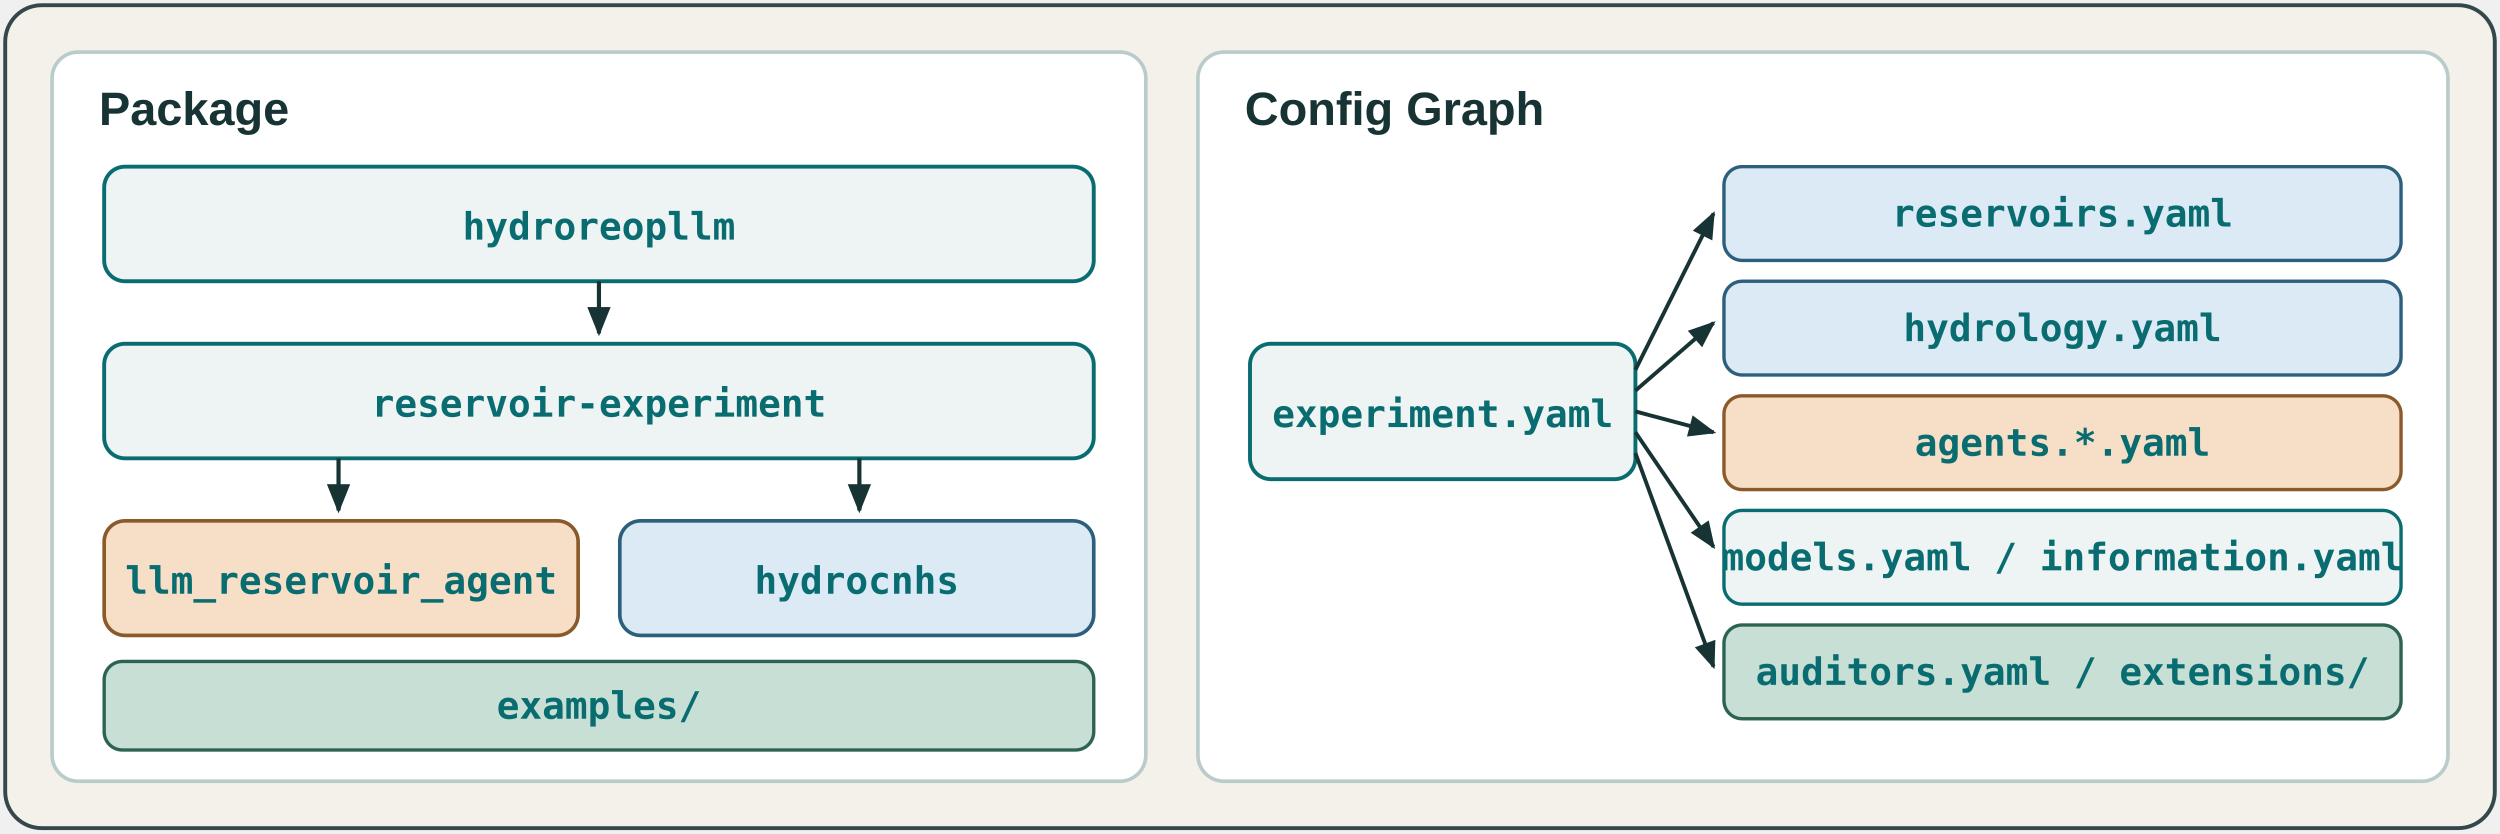
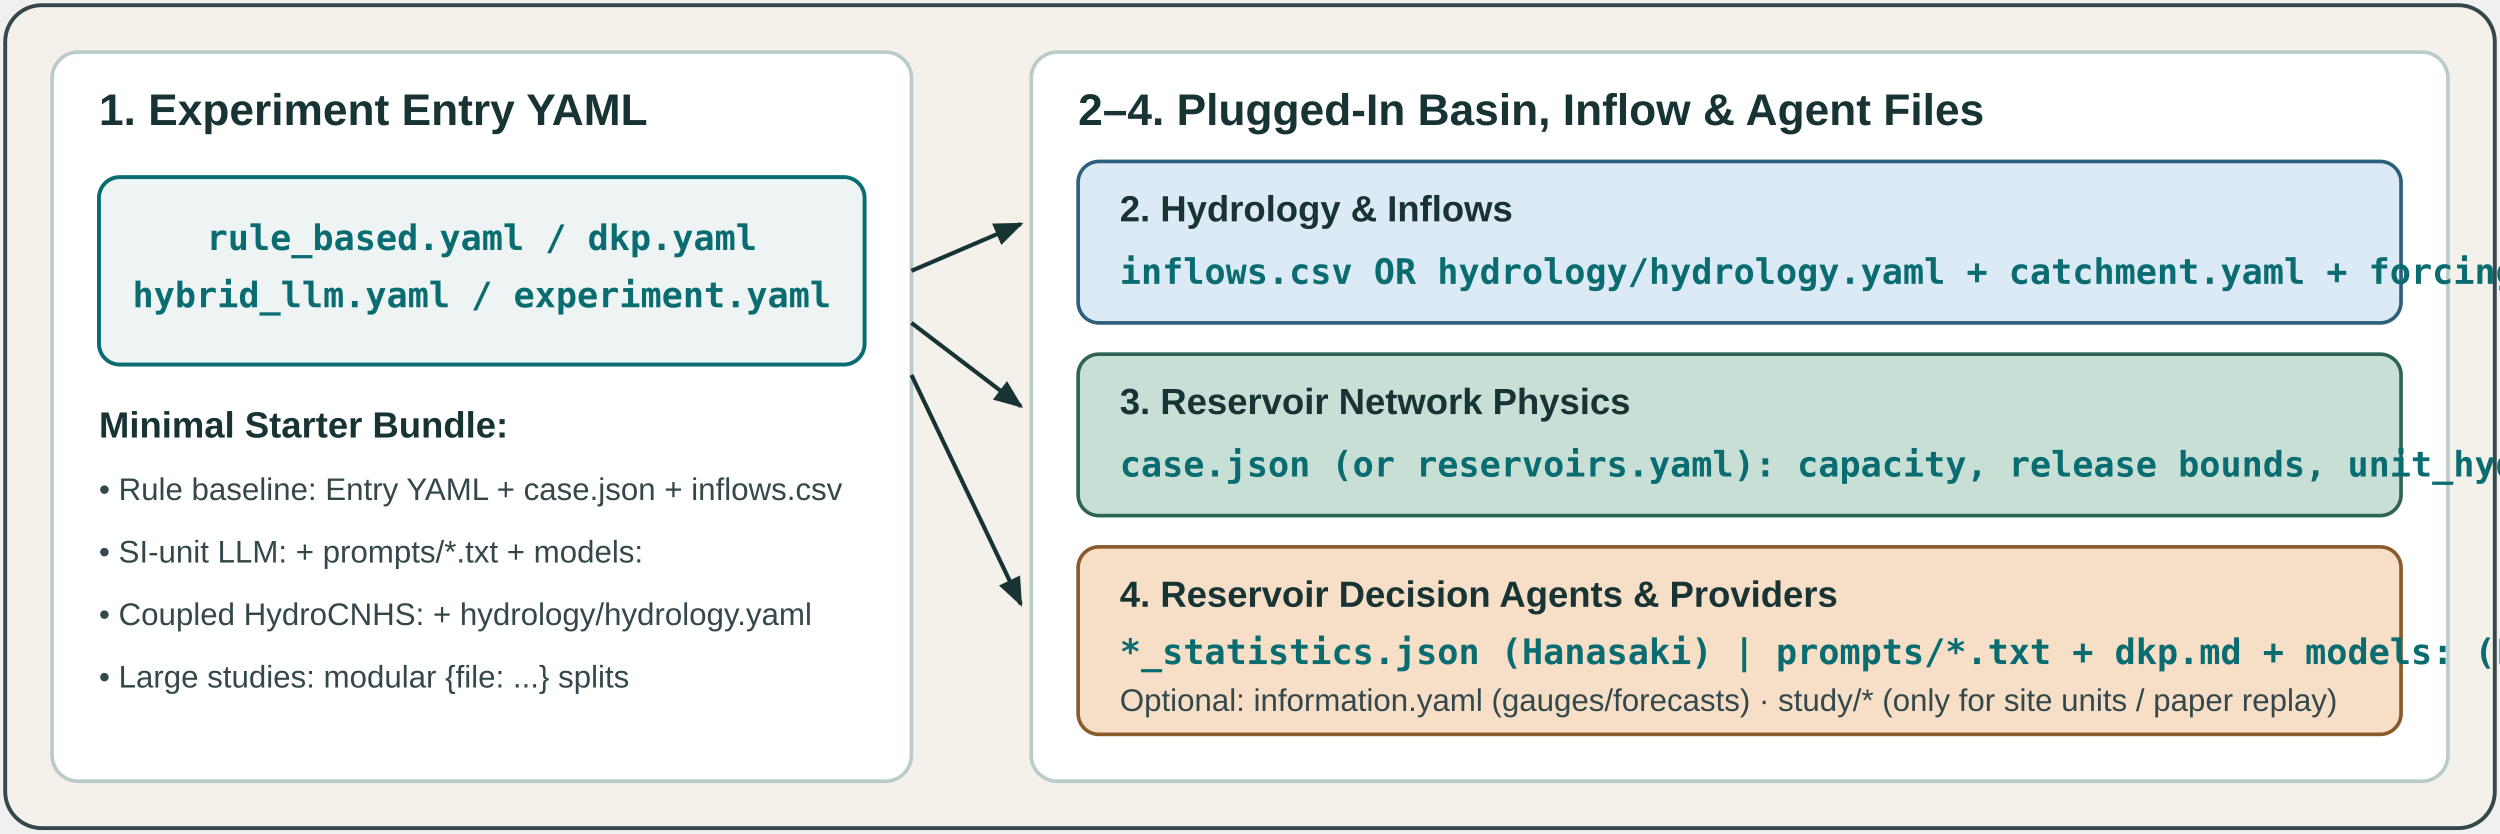
- <svg xmlns="http://www.w3.org/2000/svg" viewBox="0 0 960 320" width="960" height="320" role="img" aria-label="HydroReOpLLM package structure and configuration graph">
+ <svg xmlns="http://www.w3.org/2000/svg" viewBox="0 0 960 320" width="960" height="320" role="img" aria-label="HydroReOpLLM 4 key user configuration layers">
  <defs>
    <marker id="arrow" viewBox="0 0 10 10" refX="9" refY="5" markerWidth="7" markerHeight="7" orient="auto-start-reverse">
      <path d="M 0 1 L 10 5 L 0 9 z" fill="#173334" />
    </marker>
    <style>
-       .title { font: 700 18px system-ui, -apple-system, "Segoe UI", Arial, sans-serif; fill: #173334; }
-       .lbl { font: 700 15px system-ui, -apple-system, "Segoe UI", Arial, sans-serif; fill: #173334; }
-       .mono { font: 600 14.5px ui-monospace, SFMono-Regular, Menlo, Consolas, monospace; fill: #096c70; }
+       .title { font: 700 17px system-ui, -apple-system, "Segoe UI", Arial, sans-serif; fill: #173334; }
+       .lbl { font: 700 14px system-ui, -apple-system, "Segoe UI", Arial, sans-serif; fill: #173334; }
+       .mono { font: 600 13.5px ui-monospace, SFMono-Regular, Menlo, Consolas, monospace; fill: #096c70; }
+       .sub { font: 500 12px system-ui, -apple-system, "Segoe UI", Arial, sans-serif; fill: #34474b; }
    </style>
  </defs>
  <rect x="2" y="2" width="956" height="316" rx="14" fill="#f4f1ea" stroke="#34474b" stroke-width="1.5" />
-   <rect x="20" y="20" width="420" height="280" rx="10" fill="#ffffff" stroke="#b9cbca" stroke-width="1.4" />
-   <text x="38" y="48" class="title">Package</text>
-   <rect x="40" y="64" width="380" height="44" rx="8" fill="#eef4f4" stroke="#096c70" stroke-width="1.5" />
-   <text x="230" y="92" text-anchor="middle" class="mono">hydroreopllm</text>
-   <line x1="230" y1="108" x2="230" y2="128" stroke="#173334" stroke-width="1.6" marker-end="url(#arrow)" />
-   <rect x="40" y="132" width="380" height="44" rx="8" fill="#eef4f4" stroke="#096c70" stroke-width="1.5" />
-   <text x="230" y="160" text-anchor="middle" class="mono">reservoir-experiment</text>
-   <line x1="130" y1="176" x2="130" y2="196" stroke="#173334" stroke-width="1.6" marker-end="url(#arrow)" />
-   <line x1="330" y1="176" x2="330" y2="196" stroke="#173334" stroke-width="1.6" marker-end="url(#arrow)" />
-   <rect x="40" y="200" width="182" height="44" rx="8" fill="#f6dfc6" stroke="#8a5a2b" stroke-width="1.4" />
-   <text x="131" y="228" text-anchor="middle" class="mono">llm_reservoir_agent</text>
-   <rect x="238" y="200" width="182" height="44" rx="8" fill="#dbeaf5" stroke="#2c5f7c" stroke-width="1.4" />
-   <text x="329" y="228" text-anchor="middle" class="mono">hydrocnhs</text>
-   <rect x="40" y="254" width="380" height="34" rx="7" fill="#c8dfd5" stroke="#2d6352" stroke-width="1.3" />
-   <text x="230" y="276" text-anchor="middle" class="mono">examples/</text>
-   <rect x="460" y="20" width="480" height="280" rx="10" fill="#ffffff" stroke="#b9cbca" stroke-width="1.4" />
-   <text x="478" y="48" class="title">Config Graph</text>
-   <rect x="480" y="132" width="148" height="52" rx="8" fill="#eef4f4" stroke="#096c70" stroke-width="1.5" />
-   <text x="554" y="164" text-anchor="middle" class="mono">experiment.yaml</text>
-   <line x1="628" y1="142" x2="658" y2="82" stroke="#173334" stroke-width="1.5" marker-end="url(#arrow)" />
-   <line x1="628" y1="150" x2="658" y2="124" stroke="#173334" stroke-width="1.5" marker-end="url(#arrow)" />
-   <line x1="628" y1="158" x2="658" y2="166" stroke="#173334" stroke-width="1.5" marker-end="url(#arrow)" />
-   <line x1="628" y1="166" x2="658" y2="210" stroke="#173334" stroke-width="1.5" marker-end="url(#arrow)" />
-   <line x1="628" y1="174" x2="658" y2="256" stroke="#173334" stroke-width="1.5" marker-end="url(#arrow)" />
-   <rect x="662" y="64" width="260" height="36" rx="7" fill="#dbeaf5" stroke="#2c5f7c" stroke-width="1.3" />
-   <text x="792" y="87" text-anchor="middle" class="mono">reservoirs.yaml</text>
-   <rect x="662" y="108" width="260" height="36" rx="7" fill="#dbeaf5" stroke="#2c5f7c" stroke-width="1.3" />
-   <text x="792" y="131" text-anchor="middle" class="mono">hydrology.yaml</text>
-   <rect x="662" y="152" width="260" height="36" rx="7" fill="#f6dfc6" stroke="#8a5a2b" stroke-width="1.3" />
-   <text x="792" y="175" text-anchor="middle" class="mono">agents.*.yaml</text>
-   <rect x="662" y="196" width="260" height="36" rx="7" fill="#eef4f4" stroke="#096c70" stroke-width="1.3" />
-   <text x="792" y="219" text-anchor="middle" class="mono">models.yaml / information.yaml</text>
-   <rect x="662" y="240" width="260" height="36" rx="7" fill="#c8dfd5" stroke="#2d6352" stroke-width="1.3" />
-   <text x="792" y="263" text-anchor="middle" class="mono">auditors.yaml / extensions/</text>
+   <rect x="20" y="20" width="330" height="280" rx="10" fill="#ffffff" stroke="#b9cbca" stroke-width="1.4" />
+   <text x="38" y="48" class="title">1. Experiment Entry YAML</text>
+   <rect x="38" y="68" width="294" height="72" rx="8" fill="#eef4f4" stroke="#096c70" stroke-width="1.5" />
+   <text x="185" y="96" text-anchor="middle" class="mono">rule_based.yaml / dkp.yaml</text>
+   <text x="185" y="118" text-anchor="middle" class="mono">hybrid_llm.yaml / experiment.yaml</text>
+   <text x="38" y="168" class="lbl">Minimal Starter Bundle:</text>
+   <text x="38" y="192" class="sub">• Rule baseline: Entry YAML + case.json + inflows.csv</text>
+   <text x="38" y="216" class="sub">• SI-unit LLM: + prompts/*.txt + models:</text>
+   <text x="38" y="240" class="sub">• Coupled HydroCNHS: + hydrology/hydrology.yaml</text>
+   <text x="38" y="264" class="sub">• Large studies: modular {file: ...} splits</text>
+   <line x1="350" y1="104" x2="392" y2="86" stroke="#173334" stroke-width="1.6" marker-end="url(#arrow)" />
+   <line x1="350" y1="124" x2="392" y2="156" stroke="#173334" stroke-width="1.6" marker-end="url(#arrow)" />
+   <line x1="350" y1="144" x2="392" y2="232" stroke="#173334" stroke-width="1.6" marker-end="url(#arrow)" />
+   <rect x="396" y="20" width="544" height="280" rx="10" fill="#ffffff" stroke="#b9cbca" stroke-width="1.4" />
+   <text x="414" y="48" class="title">2–4. Plugged-In Basin, Inflow &amp; Agent Files</text>
+   <rect x="414" y="62" width="508" height="62" rx="8" fill="#dbeaf5" stroke="#2c5f7c" stroke-width="1.4" />
+   <text x="430" y="85" class="lbl">2. Hydrology &amp; Inflows</text>
+   <text x="430" y="109" class="mono">inflows.csv   OR   hydrology/hydrology.yaml + catchment.yaml + forcing.csv(.gz)</text>
+   <rect x="414" y="136" width="508" height="62" rx="8" fill="#c8dfd5" stroke="#2d6352" stroke-width="1.4" />
+   <text x="430" y="159" class="lbl">3. Reservoir Network Physics</text>
+   <text x="430" y="183" class="mono">case.json (or reservoirs.yaml): capacity, release bounds, unit_hydrograph</text>
+   <rect x="414" y="210" width="508" height="72" rx="8" fill="#f6dfc6" stroke="#8a5a2b" stroke-width="1.4" />
+   <text x="430" y="233" class="lbl">4. Reservoir Decision Agents &amp; Providers</text>
+   <text x="430" y="255" class="mono">*_statistics.json (Hanasaki)  |  prompts/*.txt + dkp.md + models: (LLM)</text>
+   <text x="430" y="273" class="sub">Optional: information.yaml (gauges/forecasts) · study/* (only for site units / paper replay)</text>
</svg>
